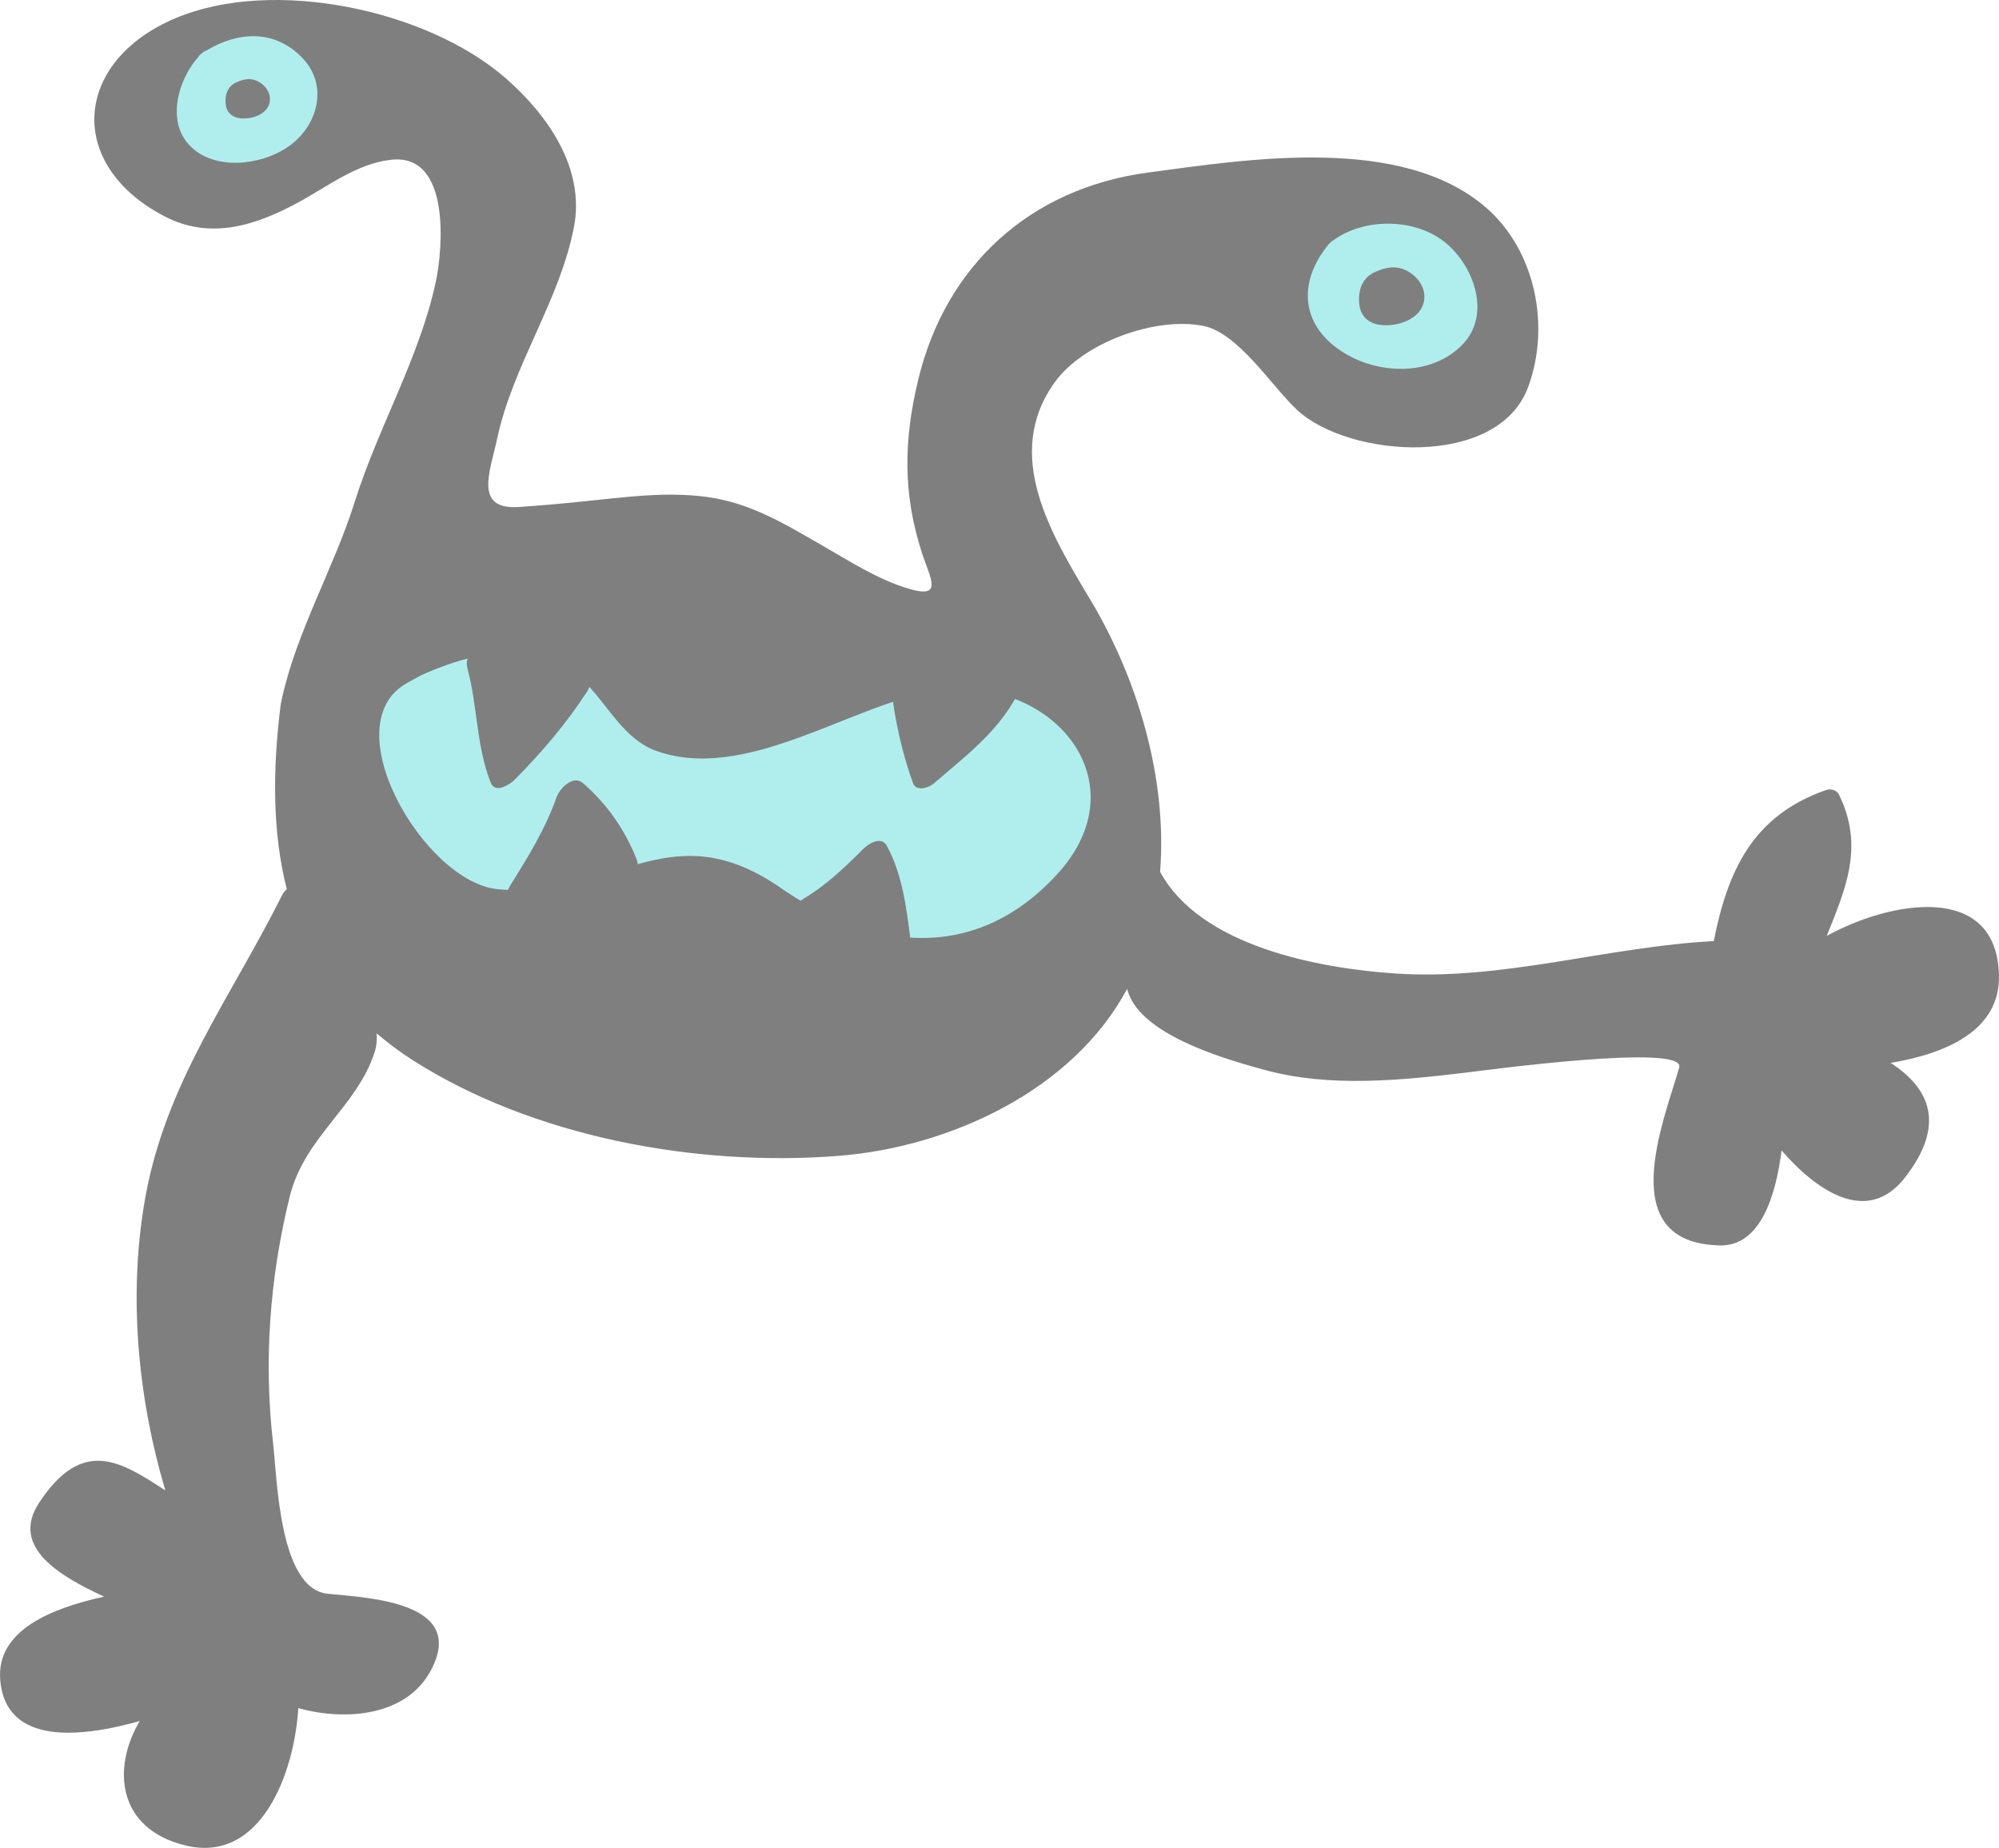
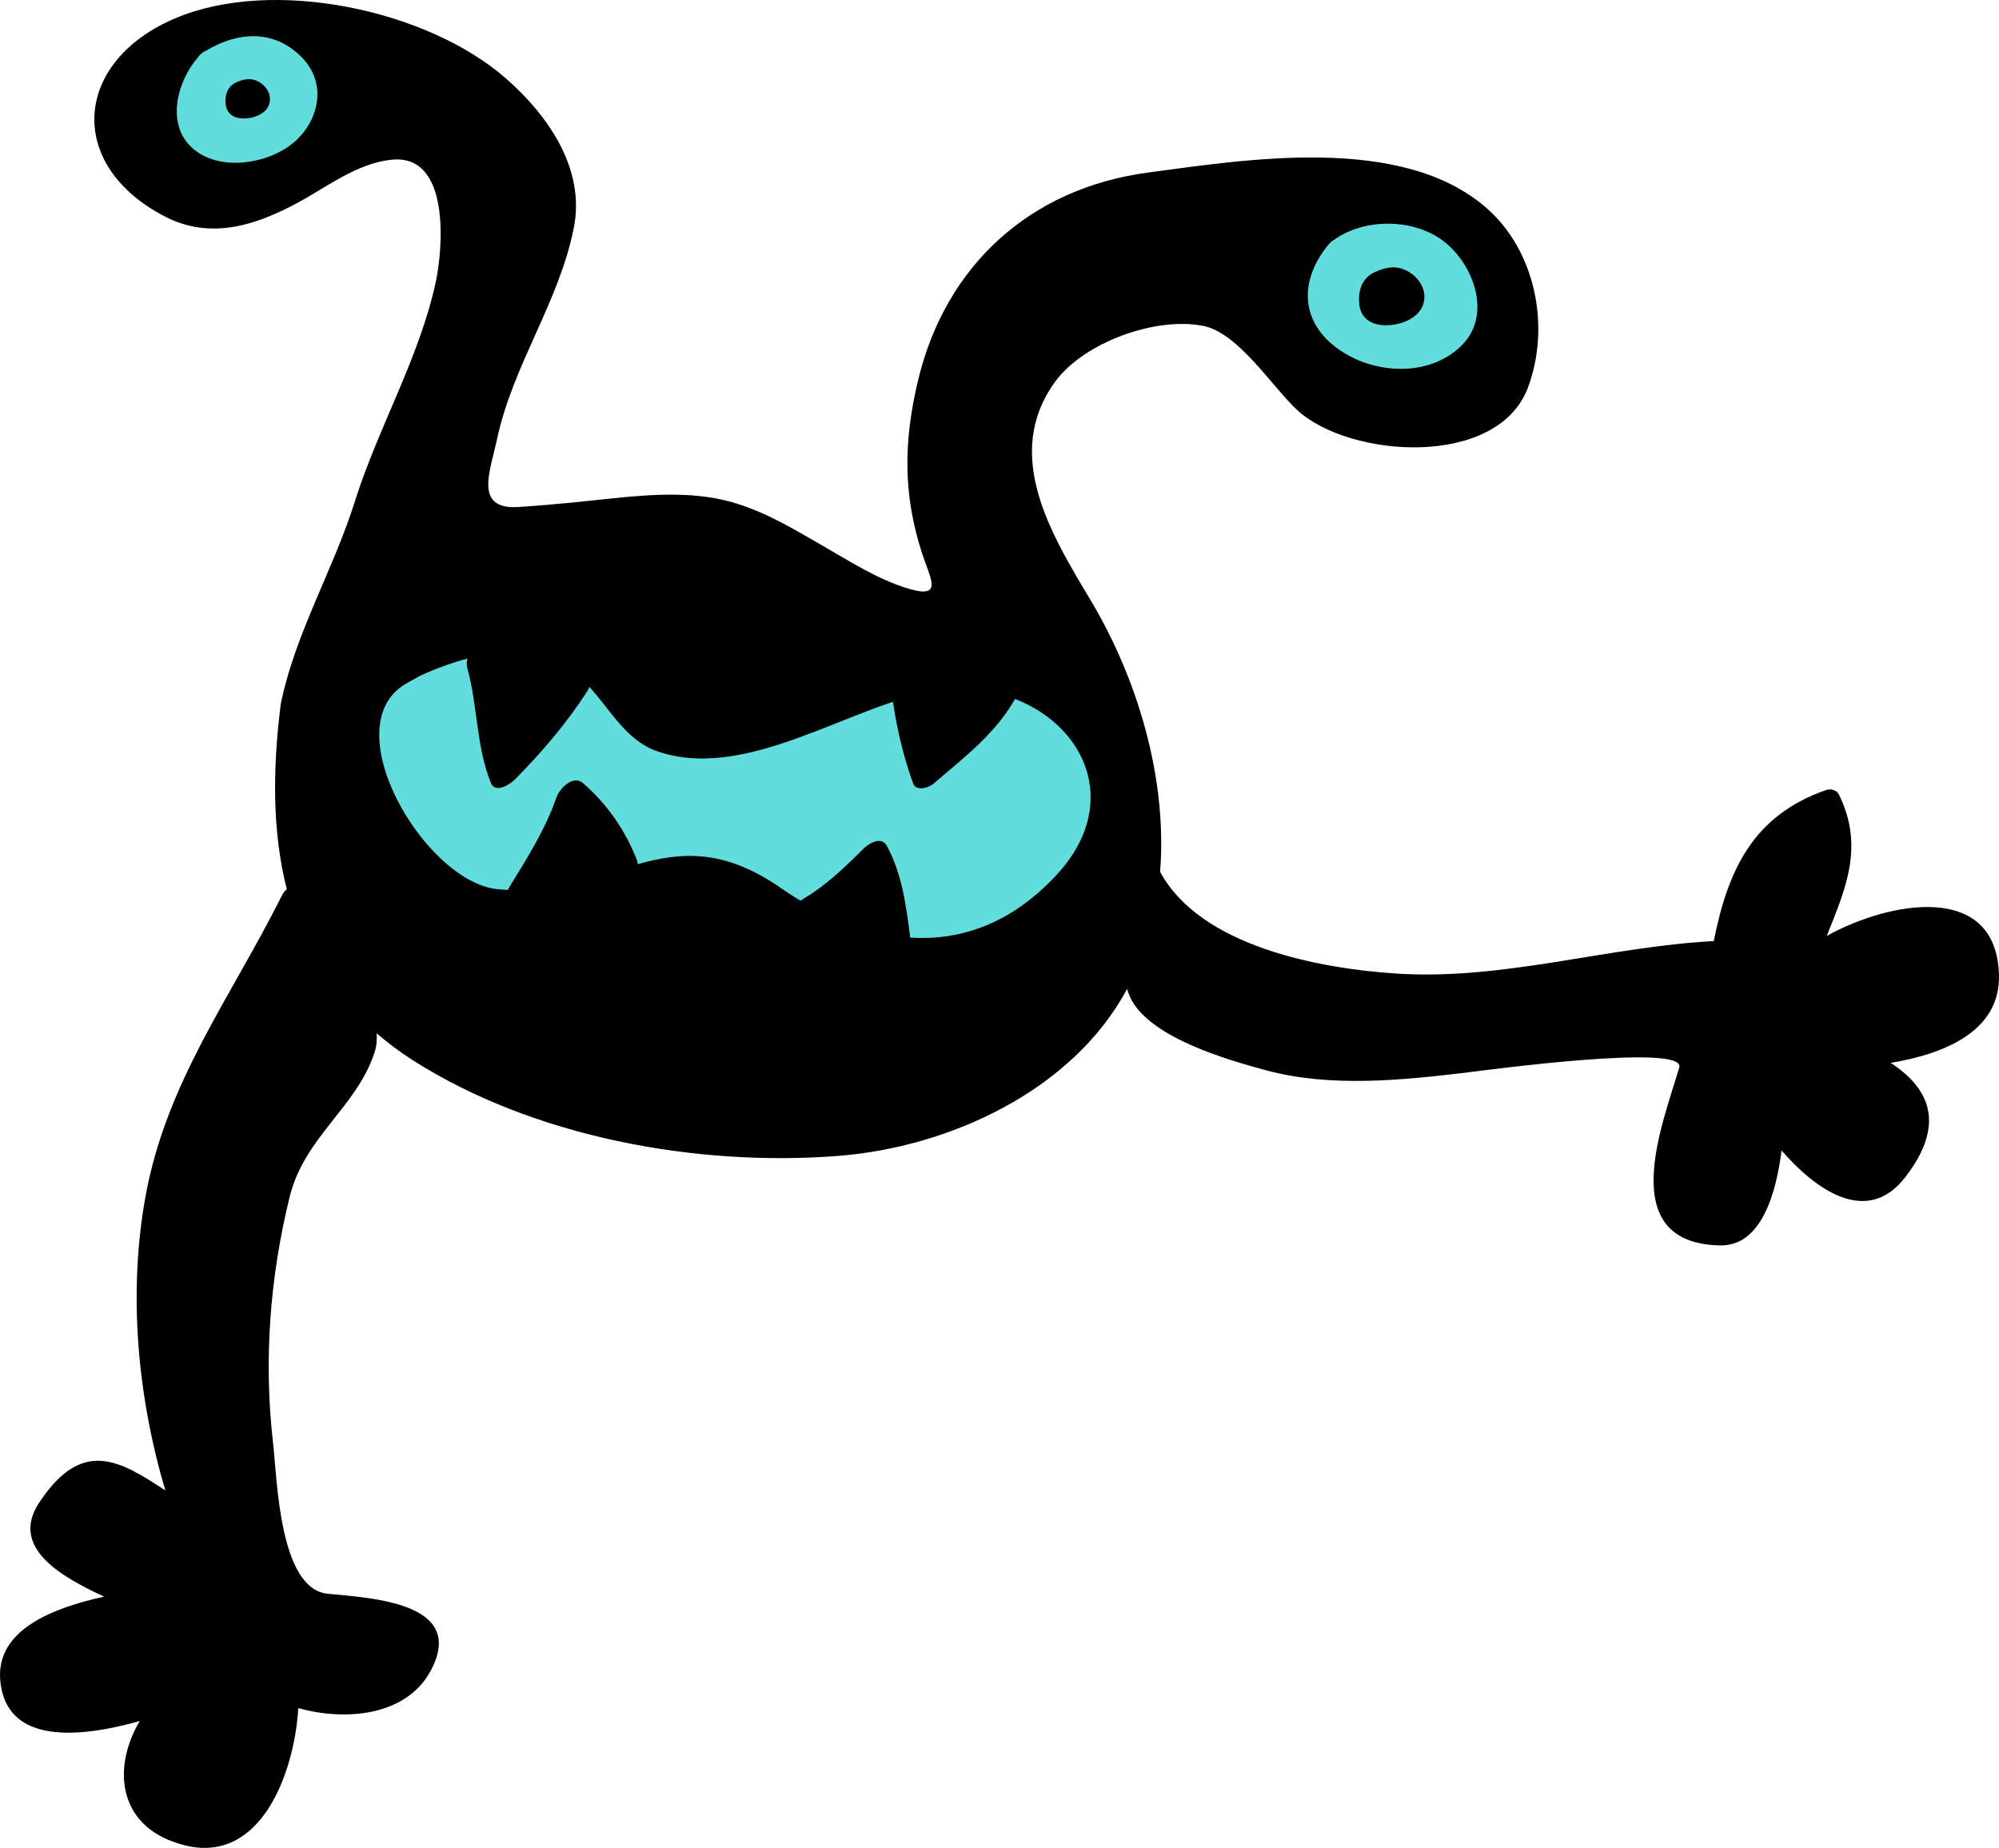
<svg xmlns="http://www.w3.org/2000/svg" preserveAspectRatio="none" overflow="visible" style="display: block;" width="200.143" height="185" viewBox="0 0 200.143 185" fill="none">
-   <g id="Group" style="mix-blend-mode:multiply" opacity="0.5">
+   <g id="Group" style="mix-blend-mode:multiply">
    <path id="Vector" d="M200.14 97.61C199.902 88.316 189.356 90.145 182.897 93.695C184.782 88.993 186.679 84.736 184.11 79.534C183.889 79.089 183.289 78.936 182.844 79.09C175.432 81.665 172.977 87.234 171.585 94.218C160.886 94.779 150.53 98.177 139.744 97.464C131.997 96.95 120.174 94.721 116.151 87.281C116.898 77.819 113.821 67.81 109.169 60.044C105.266 53.529 100.337 45.516 105.636 38.226C108.5 34.284 115.716 31.669 120.491 32.631C123.994 33.337 127.376 38.734 129.864 41.041C135.064 45.863 149.959 46.936 152.992 38.769C155.262 32.657 153.729 25.056 148.766 20.767C140.279 13.434 124.821 15.956 114.925 17.278C103.159 18.852 94.695 26.551 91.934 38.012C90.458 44.139 90.401 49.45 92.301 55.342C93.125 57.895 94.512 59.984 90.988 58.943C87.885 58.026 84.949 56.115 82.175 54.523C78.447 52.384 75.136 50.365 70.839 49.761C66.704 49.177 62.353 49.8 58.232 50.217C56.132 50.431 54.037 50.618 51.93 50.757C47.398 51.055 49.081 47.174 49.771 43.939C51.354 36.523 56.022 30.163 57.462 22.749C58.61 16.836 54.807 11.475 50.625 7.826C42.763 0.969 27.373 -2.307 17.583 1.816C7.352 6.126 6.527 16.484 16.482 21.662C21.065 24.047 25.581 22.572 29.794 20.304C32.782 18.695 35.702 16.369 39.174 15.993C45.176 15.341 44.323 24.995 43.637 28.198C42.013 35.78 37.851 42.817 35.527 50.208C33.41 56.945 29.663 63.239 28.189 70.105C28.18 70.151 28.18 70.188 28.172 70.232C28.14 70.326 28.116 70.422 28.105 70.52C27.282 77.083 27.263 83.346 28.715 89.015C28.526 89.183 28.358 89.39 28.227 89.652C23.092 99.91 16.584 108.417 14.537 119.951C12.831 129.557 13.765 139.805 16.554 149.216C12.021 146.237 8.247 143.898 3.926 150.43C0.957 154.915 6.065 157.83 10.425 159.846C5.329 160.974 -0.433 163.142 0.026 168.25C0.615 174.784 8.147 173.948 13.992 172.3C11.184 177.024 11.736 183.134 18.626 184.772C26.107 186.55 29.47 177.56 29.867 171.006C34.551 172.319 40.705 171.843 43.152 167.21C46.734 160.43 37.141 159.979 32.828 159.561C27.952 159.089 27.76 148.117 27.339 144.474C26.386 136.207 27.019 127.869 29.006 119.802C30.483 113.812 35.763 110.802 37.515 105.314C37.709 104.702 37.756 104.079 37.705 103.45C38.791 104.371 39.95 105.261 41.25 106.092C53.376 113.859 69.774 116.832 83.955 115.72C95.057 114.85 107.401 109.182 112.848 99.004C112.965 99.424 113.129 99.838 113.363 100.243C115.535 103.992 122.945 106.122 126.736 107.146C133.208 108.892 140.338 108.155 146.884 107.37C148.648 107.159 168.832 104.423 168.128 106.868C166.554 112.334 161.504 124.468 172.217 124.685C176.291 124.768 177.809 119.624 178.376 115.179C181.78 119.106 186.917 122.803 190.741 117.875C194.851 112.578 193.215 108.957 189.297 106.412C194.742 105.497 200.286 103.22 200.14 97.61Z" fill="black" />
    <path id="Vector_2" d="M42.07 67.646C46.124 65.804 51.284 64.33 55.705 66.172C60.128 68.383 61.233 73.174 65.287 75.017C74.501 78.701 85.555 70.225 94.032 69.121C105.457 67.647 114.302 78.334 105.824 87.548C97.348 96.76 86.662 94.917 77.816 88.652C66.761 81.281 61.233 90.127 49.81 89.02C42.438 88.284 33.152 72.362 40.889 68.309L42.07 67.646Z" fill="#62DDDD" />
    <g id="Group_2">
      <path id="Vector_3" d="M58.816 69.176C59.06 68.797 59.256 68.019 58.952 67.611C57.086 65.105 54.54 63.919 51.437 63.797C50.752 63.771 50.735 63.96 49.545 64.274C47.52 64.984 46.417 65.519 46.812 66.973C47.834 70.744 47.674 74.708 49.139 78.369C49.585 79.482 51.053 78.541 51.533 78.058C54.242 75.317 56.726 72.419 58.816 69.176Z" fill="black" />
      <path id="Vector_4" d="M94.456 65.328C97.46 65.306 100.106 65.555 101.971 68.034C102.294 68.462 102.05 69.194 101.835 69.599C99.846 73.344 96.609 75.747 93.465 78.459C92.998 78.862 91.736 79.277 91.423 78.425C90.145 74.954 89.164 70.249 89.079 66.53C89.079 66.53 91.762 65.347 94.456 65.328Z" fill="black" />
      <path id="Vector_5" d="M88.802 84.698C88.242 83.653 86.965 84.454 86.41 85.009C84.594 86.825 82.728 88.617 80.51 89.938C79.765 90.381 79.079 91.24 79.243 92.166C79.344 92.732 79.243 92.166 80.078 93.228C80.036 93.704 80.442 93.882 80.991 94.054C83.736 94.918 86.092 96.554 89.085 96.321C90.257 96.229 91.279 95.075 91.131 93.883C90.737 90.725 90.327 87.54 88.802 84.698Z" fill="black" />
      <path id="Vector_6" d="M55.971 90.048C57.953 90.004 60.269 89.211 62.199 88.761C63.322 88.5 64.174 87.124 63.742 86.036C62.57 83.072 60.774 80.487 58.364 78.396C57.377 77.543 56.031 78.94 55.727 79.804C54.622 82.955 52.881 85.776 51.12 88.596C49.828 90.664 52.053 90.244 53.855 90.205L55.971 90.048Z" fill="black" />
    </g>
    <g id="Group_3">
      <path id="Vector_7" d="M144.361 24.019C141.325 21.832 136.491 21.853 133.481 24.07C133.45 24.087 133.422 24.105 133.393 24.126C133.365 24.147 133.33 24.162 133.301 24.184C133.253 24.222 133.226 24.269 133.186 24.309C133.151 24.344 133.114 24.361 133.08 24.401C129.998 28.062 130.121 32.391 134.271 35.141C137.881 37.532 143.309 37.717 146.424 34.497C149.457 31.365 147.423 26.225 144.361 24.019Z" fill="#62DDDD" />
      <path id="Vector_8" d="M20.66 5.061C20.515 5.108 20.361 5.189 20.187 5.357C20.016 5.471 19.902 5.61 19.811 5.755C17.818 8.024 16.652 12.163 19.013 14.589C21.462 17.105 26.061 16.567 28.776 14.745C31.76 12.74 32.993 8.614 30.256 5.782C27.494 2.924 23.846 3.14 20.66 5.061Z" fill="#62DDDD" />
    </g>
    <g id="Group_4">
      <path id="Vector_9" d="M23.247 8.491C22.61 9.026 22.518 9.82 22.605 10.506C22.778 11.662 23.804 11.962 24.834 11.833C25.949 11.706 27.149 11.02 27.02 9.733C26.89 8.661 25.733 7.804 24.706 7.933C24.276 7.976 23.848 8.149 23.506 8.317L23.247 8.491Z" fill="black" />
    </g>
    <g id="Group_5">
      <path id="Vector_10" d="M137.05 27.604C136.114 28.39 135.979 29.559 136.104 30.567C136.356 32.271 137.87 32.713 139.383 32.523C141.024 32.334 142.79 31.325 142.6 29.432C142.412 27.856 140.708 26.593 139.195 26.783C138.563 26.846 137.932 27.098 137.428 27.351L137.05 27.604Z" fill="black" />
    </g>
  </g>
</svg>
